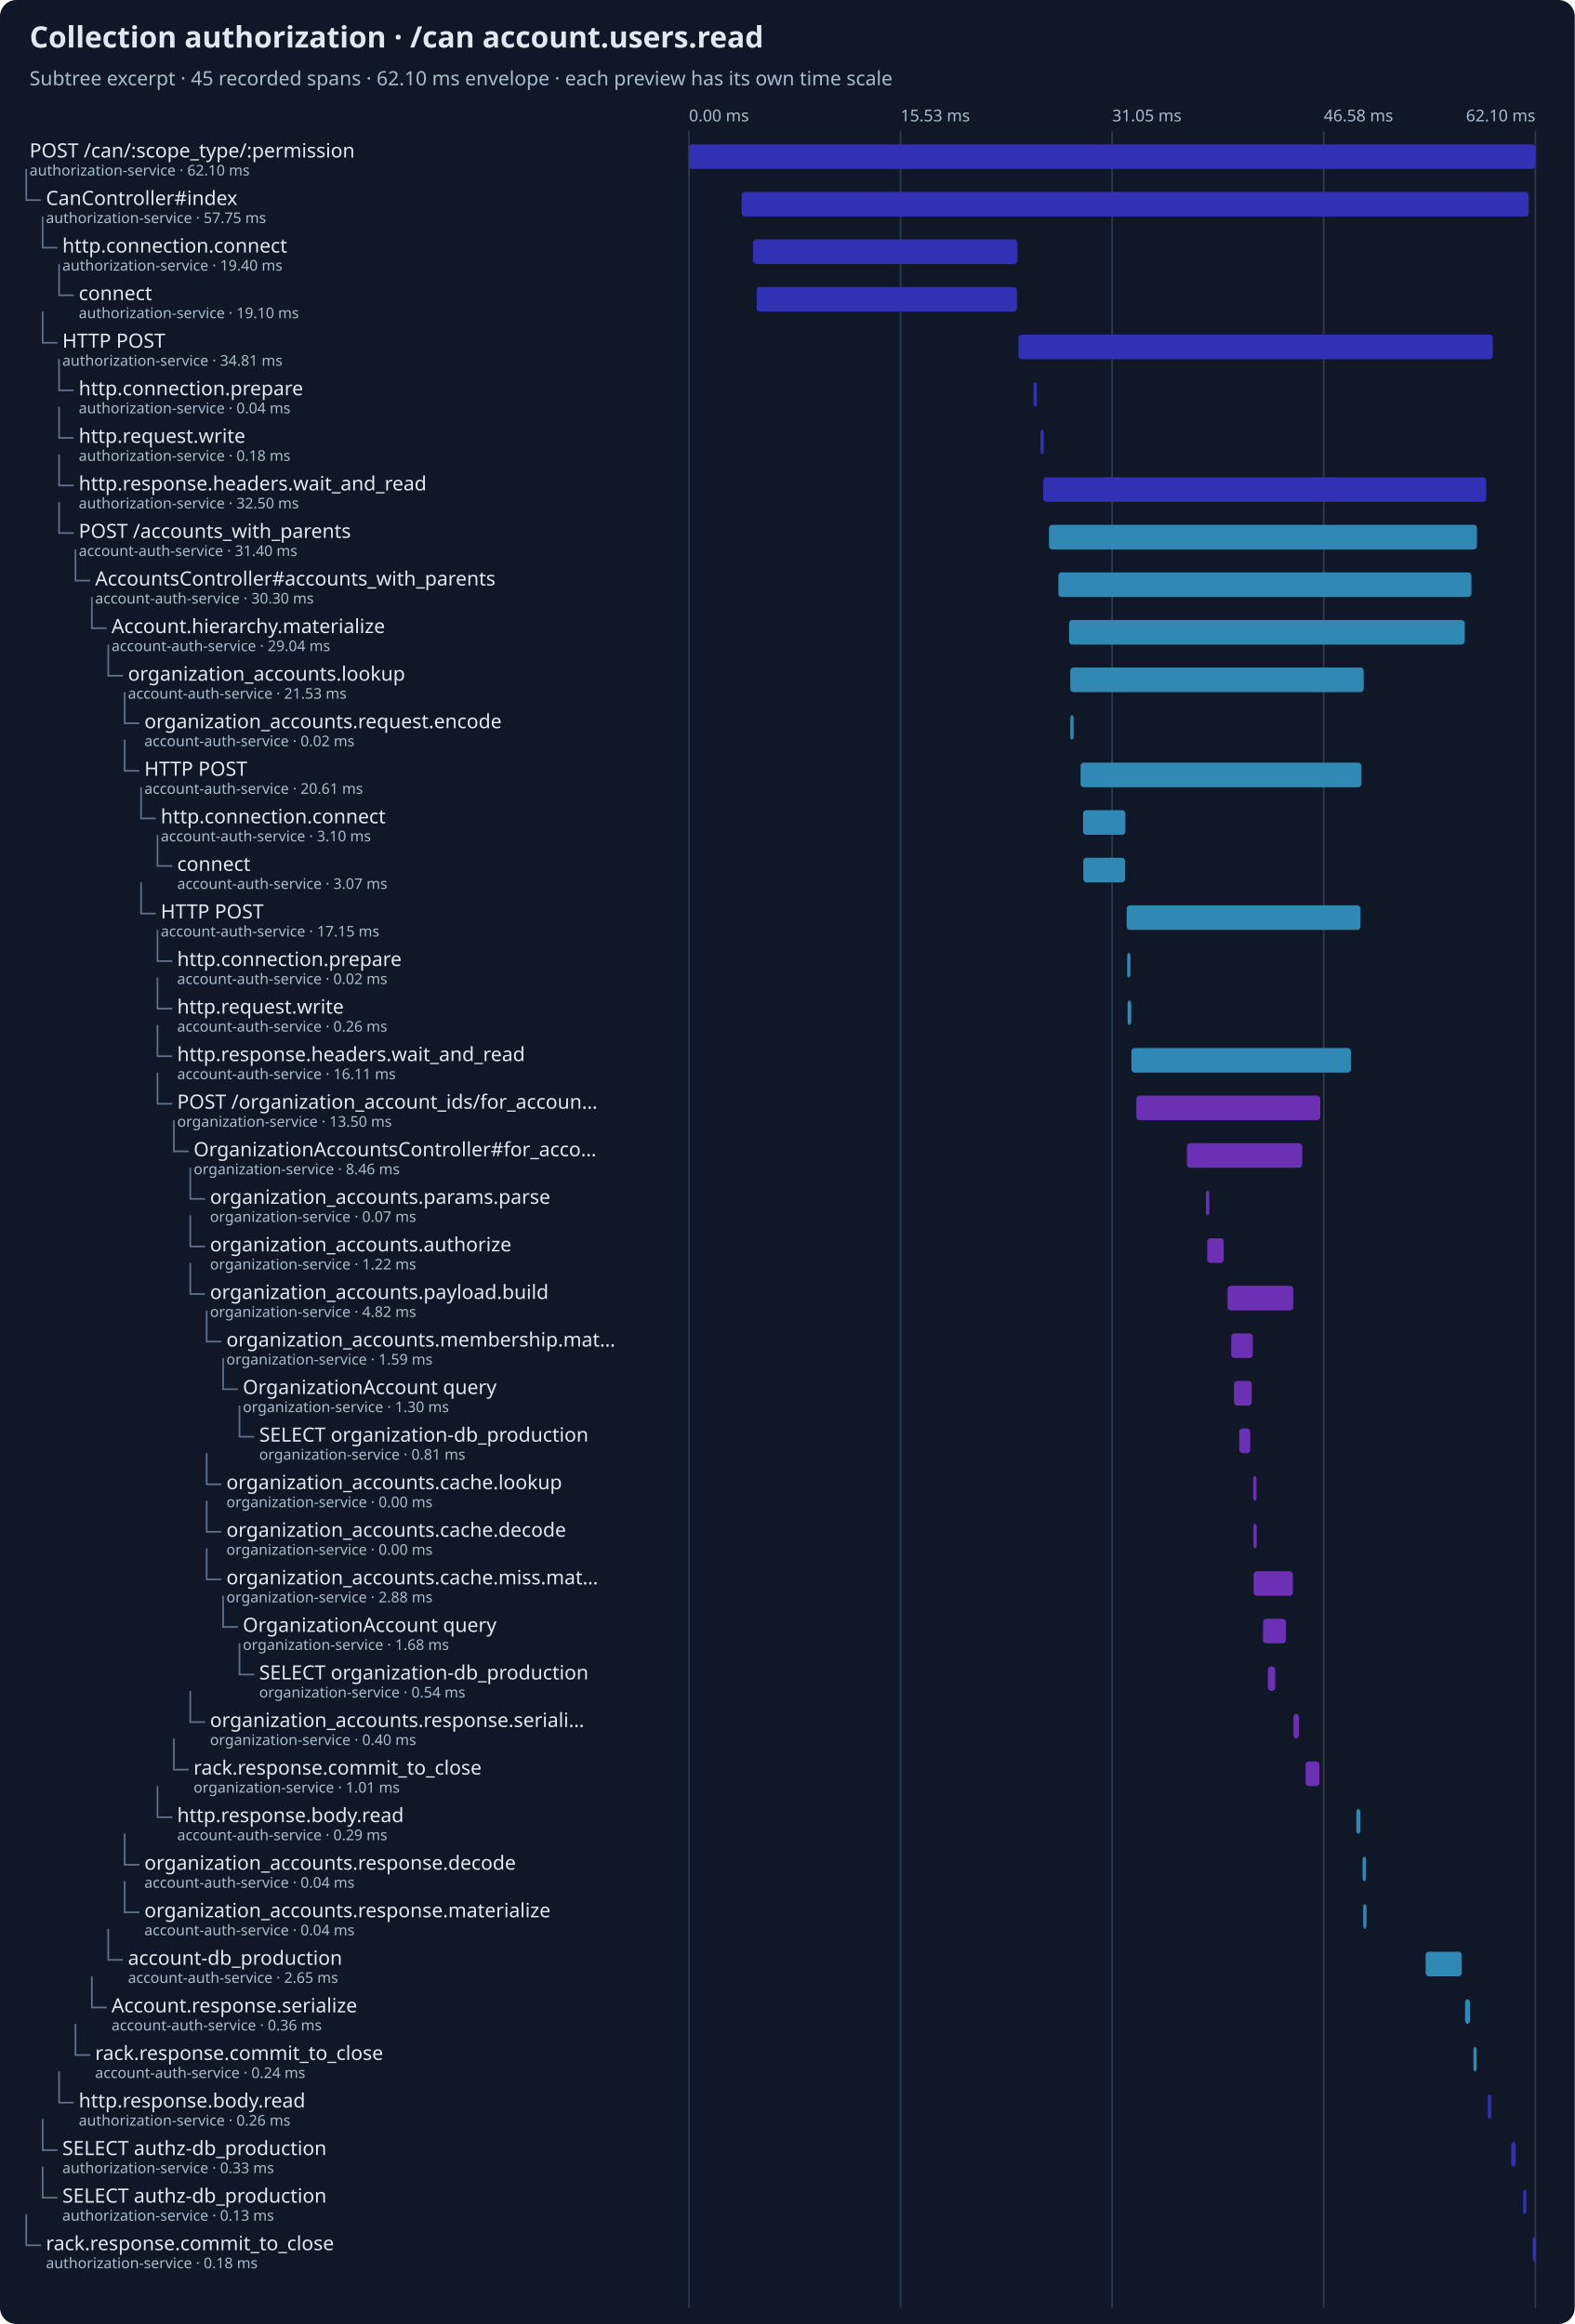
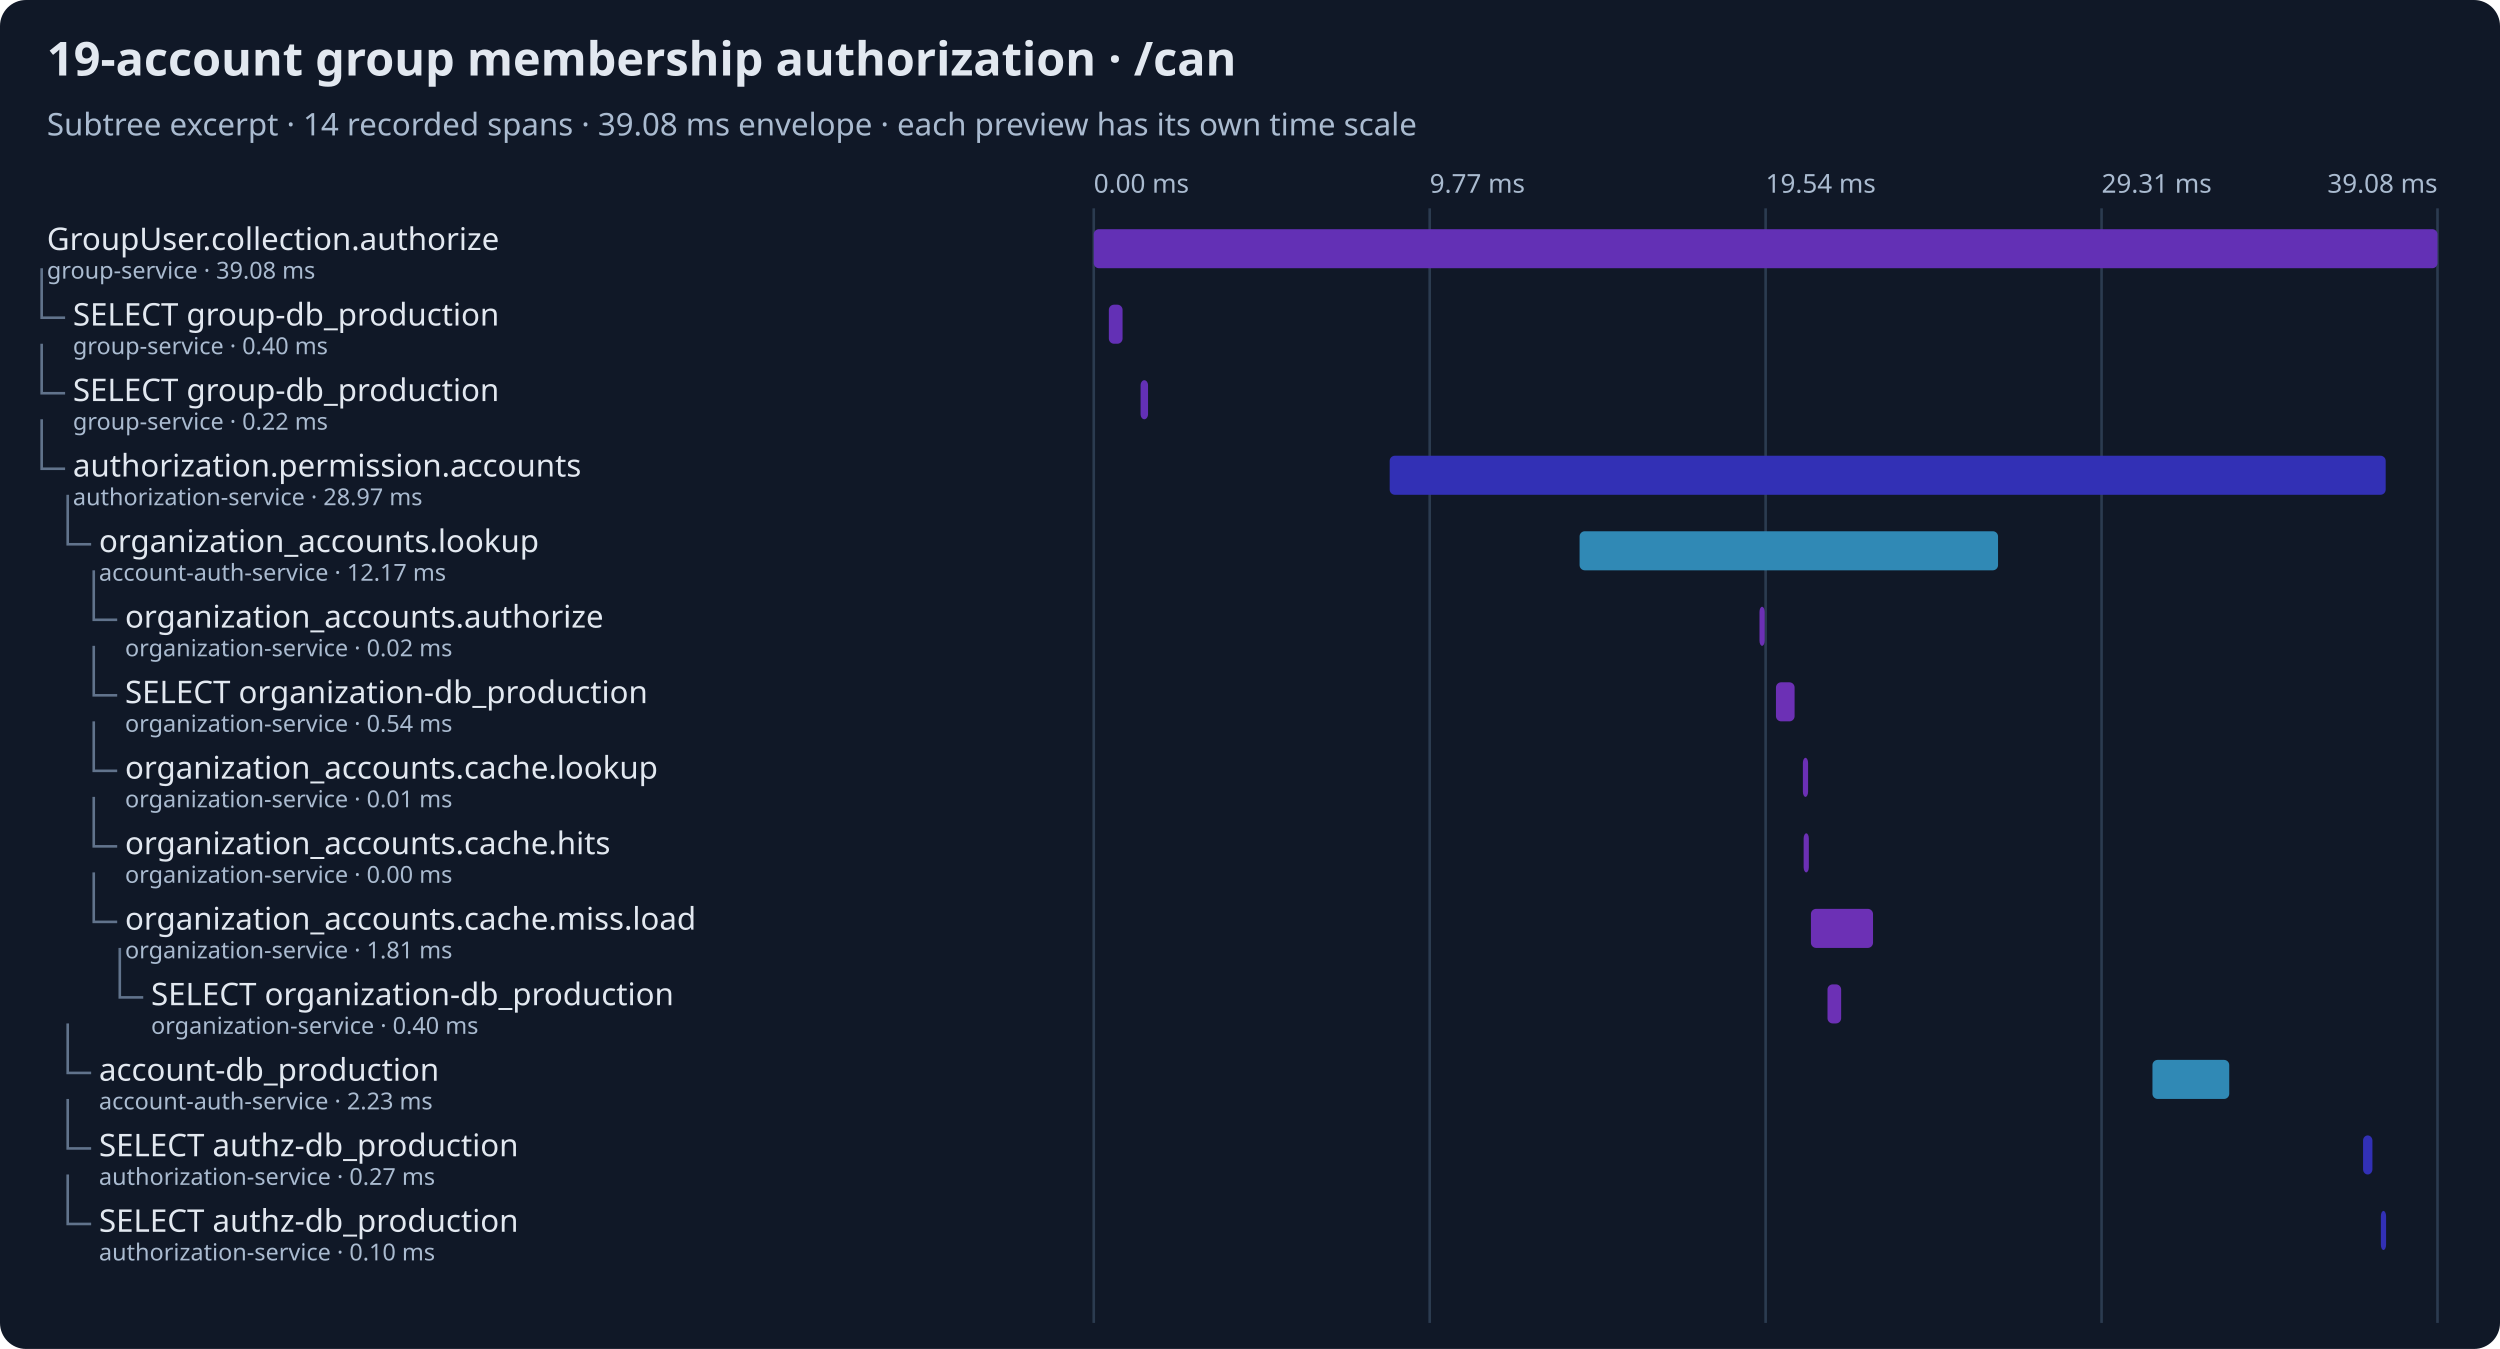
- <svg xmlns="http://www.w3.org/2000/svg" width="960" height="1417" viewBox="0 0 960 1417" role="img" aria-labelledby="title desc">
-   <rect width="960" height="1417" rx="10" fill="#101827" />
+ <svg xmlns="http://www.w3.org/2000/svg" width="960" height="518" viewBox="0 0 960 518" role="img" aria-labelledby="title desc">
+   <rect width="960" height="518" rx="10" fill="#101827" />
  <g font-family="system-ui,sans-serif" fill="#e2e8f0">
-     <text x="18" y="29" font-size="18" font-weight="600">Collection authorization · /can account.users.read</text>
-     <text x="18" y="52" font-size="12" fill="#aabbd0">Subtree excerpt · 45 recorded spans · 62.10 ms envelope · each preview has its own time scale</text>
-     <path d="M420 80V1407" stroke="#2b3b50" />
+     <text x="18" y="29" font-size="18" font-weight="600">19-account group membership authorization · /can</text>
+     <text x="18" y="52" font-size="12" fill="#aabbd0">Subtree excerpt · 14 recorded spans · 39.08 ms envelope · each preview has its own time scale</text>
+     <path d="M420 80V508" stroke="#2b3b50" />
    <text x="420" y="74" text-anchor="start" font-size="10" fill="#aabbd0">0.00 ms</text>
-     <path d="M549 80V1407" stroke="#2b3b50" />
-     <text x="549" y="74" text-anchor="start" font-size="10" fill="#aabbd0">15.53 ms</text>
-     <path d="M678 80V1407" stroke="#2b3b50" />
-     <text x="678" y="74" text-anchor="start" font-size="10" fill="#aabbd0">31.05 ms</text>
-     <path d="M807 80V1407" stroke="#2b3b50" />
-     <text x="807" y="74" text-anchor="start" font-size="10" fill="#aabbd0">46.58 ms</text>
-     <path d="M936 80V1407" stroke="#2b3b50" />
-     <text x="936" y="74" text-anchor="end" font-size="10" fill="#aabbd0">62.10 ms</text>
-     <g data-span-id="03fea5bd8e2bc18f">
-       <text x="18" y="96" font-size="12">POST /can/:scope_type/:permission</text>
-       <text x="18" y="107" font-size="9" fill="#aabbd0">authorization-service · 62.10 ms</text>
-       <rect x="420" y="88" width="516" height="15" rx="2" fill="hsl(241 58% 45%)" />
+     <path d="M549 80V508" stroke="#2b3b50" />
+     <text x="549" y="74" text-anchor="start" font-size="10" fill="#aabbd0">9.77 ms</text>
+     <path d="M678 80V508" stroke="#2b3b50" />
+     <text x="678" y="74" text-anchor="start" font-size="10" fill="#aabbd0">19.54 ms</text>
+     <path d="M807 80V508" stroke="#2b3b50" />
+     <text x="807" y="74" text-anchor="start" font-size="10" fill="#aabbd0">29.31 ms</text>
+     <path d="M936 80V508" stroke="#2b3b50" />
+     <text x="936" y="74" text-anchor="end" font-size="10" fill="#aabbd0">39.08 ms</text>
+     <g data-span-id="57038e3eb5ac7049">
+       <text x="18" y="96" font-size="12">GroupUser.collection.authorize</text>
+       <text x="18" y="107" font-size="9" fill="#aabbd0">group-service · 39.08 ms</text>
+       <rect x="420" y="88" width="516" height="15" rx="2" fill="hsl(263 58% 45%)" />
    </g>
    <path d="M16 103V122H25" stroke="#61738c" fill="none" />
-     <g data-span-id="a725f84552109bd6">
-       <text x="28" y="125" font-size="12">CanController#index</text>
-       <text x="28" y="136" font-size="9" fill="#aabbd0">authorization-service · 57.75 ms</text>
-       <rect x="452.079" y="117" width="479.85" height="15" rx="2" fill="hsl(241 58% 45%)" />
+     <g data-span-id="71cf63d225c8f2f2">
+       <text x="28" y="125" font-size="12">SELECT group-db_production</text>
+       <text x="28" y="136" font-size="9" fill="#aabbd0">group-service · 0.40 ms</text>
+       <rect x="425.796" y="117" width="5.268" height="15" rx="2" fill="hsl(263 58% 45%)" />
    </g>
-     <path d="M26 132V151H35" stroke="#61738c" fill="none" />
-     <g data-span-id="2b190260b97ad888">
-       <text x="38" y="154" font-size="12">http.connection.connect</text>
-       <text x="38" y="165" font-size="9" fill="#aabbd0">authorization-service · 19.40 ms</text>
-       <rect x="459.067" y="146" width="161.177" height="15" rx="2" fill="hsl(241 58% 45%)" />
+     <path d="M16 132V151H25" stroke="#61738c" fill="none" />
+     <g data-span-id="db383fa8aa38aab9">
+       <text x="28" y="154" font-size="12">SELECT group-db_production</text>
+       <text x="28" y="165" font-size="9" fill="#aabbd0">group-service · 0.22 ms</text>
+       <rect x="437.983" y="146" width="2.865" height="15" rx="2" fill="hsl(263 58% 45%)" />
    </g>
-     <path d="M36 161V180H45" stroke="#61738c" fill="none" />
-     <g data-span-id="45865988981788b3">
-       <text x="48" y="183" font-size="12">connect</text>
-       <text x="48" y="194" font-size="9" fill="#aabbd0">authorization-service · 19.10 ms</text>
-       <rect x="461.252" y="175" width="158.726" height="15" rx="2" fill="hsl(241 58% 45%)" />
+     <path d="M16 161V180H25" stroke="#61738c" fill="none" />
+     <g data-span-id="c9ccaf629990b9f1">
+       <text x="28" y="183" font-size="12">authorization.permission.accounts</text>
+       <text x="28" y="194" font-size="9" fill="#aabbd0">authorization-service · 28.97 ms</text>
+       <rect x="533.641" y="175" width="382.461" height="15" rx="2" fill="hsl(241 58% 45%)" />
    </g>
    <path d="M26 190V209H35" stroke="#61738c" fill="none" />
-     <g data-span-id="dfd2524904d0ba11">
-       <text x="38" y="212" font-size="12">HTTP POST</text>
-       <text x="38" y="223" font-size="9" fill="#aabbd0">authorization-service · 34.81 ms</text>
-       <rect x="620.867" y="204" width="289.186" height="15" rx="2" fill="hsl(241 58% 45%)" />
+     <g data-span-id="2134cf3eaffe0e06">
+       <text x="38" y="212" font-size="12">organization_accounts.lookup</text>
+       <text x="38" y="223" font-size="9" fill="#aabbd0">account-auth-service · 12.17 ms</text>
+       <rect x="606.563" y="204" width="160.685" height="15" rx="2" fill="hsl(200 58% 45%)" />
    </g>
    <path d="M36 219V238H45" stroke="#61738c" fill="none" />
-     <g data-span-id="8cd41c398a72dbd4">
-       <text x="48" y="241" font-size="12">http.connection.prepare</text>
-       <text x="48" y="252" font-size="9" fill="#aabbd0">authorization-service · 0.04 ms</text>
-       <rect x="630.114" y="233" width="2" height="15" rx="2" fill="hsl(241 58% 45%)" />
+     <g data-span-id="4da0c7ebed67d3e6">
+       <text x="48" y="241" font-size="12">organization_accounts.authorize</text>
+       <text x="48" y="252" font-size="9" fill="#aabbd0">organization-service · 0.02 ms</text>
+       <rect x="675.643" y="233" width="2" height="15" rx="2" fill="hsl(267 58% 45%)" />
    </g>
    <path d="M36 248V267H45" stroke="#61738c" fill="none" />
-     <g data-span-id="985f43d5e2970873">
-       <text x="48" y="270" font-size="12">http.request.write</text>
-       <text x="48" y="281" font-size="9" fill="#aabbd0">authorization-service · 0.18 ms</text>
-       <rect x="634.293" y="262" width="2" height="15" rx="2" fill="hsl(241 58% 45%)" />
+     <g data-span-id="6e9c55b96930d788">
+       <text x="48" y="270" font-size="12">SELECT organization-db_production</text>
+       <text x="48" y="281" font-size="9" fill="#aabbd0">organization-service · 0.54 ms</text>
+       <rect x="681.968" y="262" width="7.156" height="15" rx="2" fill="hsl(267 58% 45%)" />
    </g>
    <path d="M36 277V296H45" stroke="#61738c" fill="none" />
-     <g data-span-id="36391f08e01d8dfa">
-       <text x="48" y="299" font-size="12">http.response.headers.wait_and_read</text>
-       <text x="48" y="310" font-size="9" fill="#aabbd0">authorization-service · 32.50 ms</text>
-       <rect x="635.988" y="291" width="270.043" height="15" rx="2" fill="hsl(241 58% 45%)" />
+     <g data-span-id="fe70ee5501a248ca">
+       <text x="48" y="299" font-size="12">organization_accounts.cache.lookup</text>
+       <text x="48" y="310" font-size="9" fill="#aabbd0">organization-service · 0.01 ms</text>
+       <rect x="692.306" y="291" width="2" height="15" rx="2" fill="hsl(267 58% 45%)" />
    </g>
    <path d="M36 306V325H45" stroke="#61738c" fill="none" />
-     <g data-span-id="4bc3226269d2e0d4">
-       <text x="48" y="328" font-size="12">POST /accounts_with_parents</text>
-       <text x="48" y="339" font-size="9" fill="#aabbd0">account-auth-service · 31.40 ms</text>
-       <rect x="639.478" y="320" width="260.896" height="15" rx="2" fill="hsl(200 58% 45%)" />
+     <g data-span-id="126beaa68d2276ee">
+       <text x="48" y="328" font-size="12">organization_accounts.cache.hits</text>
+       <text x="48" y="339" font-size="9" fill="#aabbd0">organization-service · 0.00 ms</text>
+       <rect x="692.596" y="320" width="2" height="15" rx="2" fill="hsl(267 58% 45%)" />
    </g>
-     <path d="M46 335V354H55" stroke="#61738c" fill="none" />
-     <g data-span-id="444e63bcee3395f1">
-       <text x="58" y="357" font-size="12">AccountsController#accounts_with_parents</text>
-       <text x="58" y="368" font-size="9" fill="#aabbd0">account-auth-service · 30.30 ms</text>
-       <rect x="645.202" y="349" width="251.789" height="15" rx="2" fill="hsl(200 58% 45%)" />
+     <path d="M36 335V354H45" stroke="#61738c" fill="none" />
+     <g data-span-id="9354b936c86ba110">
+       <text x="48" y="357" font-size="12">organization_accounts.cache.miss.load</text>
+       <text x="48" y="368" font-size="9" fill="#aabbd0">organization-service · 1.81 ms</text>
+       <rect x="695.395" y="349" width="23.845" height="15" rx="2" fill="hsl(267 58% 45%)" />
    </g>
-     <path d="M56 364V383H65" stroke="#61738c" fill="none" />
-     <g data-span-id="a3fd2d81af979e4a">
-       <text x="68" y="386" font-size="12">Account.hierarchy.materialize</text>
-       <text x="68" y="397" font-size="9" fill="#aabbd0">account-auth-service · 29.04 ms</text>
-       <rect x="651.724" y="378" width="241.238" height="15" rx="2" fill="hsl(200 58% 45%)" />
+     <path d="M46 364V383H55" stroke="#61738c" fill="none" />
+     <g data-span-id="66d47bc4d9a75b6a">
+       <text x="58" y="386" font-size="12">SELECT organization-db_production</text>
+       <text x="58" y="397" font-size="9" fill="#aabbd0">organization-service · 0.40 ms</text>
+       <rect x="701.759" y="378" width="5.242" height="15" rx="2" fill="hsl(267 58% 45%)" />
    </g>
-     <path d="M66 393V412H75" stroke="#61738c" fill="none" />
-     <g data-span-id="c58cf1962c17e7cf">
-       <text x="78" y="415" font-size="12">organization_accounts.lookup</text>
-       <text x="78" y="426" font-size="9" fill="#aabbd0">account-auth-service · 21.53 ms</text>
-       <rect x="652.455" y="407" width="178.882" height="15" rx="2" fill="hsl(200 58% 45%)" />
+     <path d="M26 393V412H35" stroke="#61738c" fill="none" />
+     <g data-span-id="3a0671812bddb969">
+       <text x="38" y="415" font-size="12">account-db_production</text>
+       <text x="38" y="426" font-size="9" fill="#aabbd0">account-auth-service · 2.23 ms</text>
+       <rect x="826.544" y="407" width="29.483" height="15" rx="2" fill="hsl(200 58% 45%)" />
    </g>
-     <path d="M76 422V441H85" stroke="#61738c" fill="none" />
-     <g data-span-id="56186c026dfbae98">
-       <text x="88" y="444" font-size="12">organization_accounts.request.encode</text>
-       <text x="88" y="455" font-size="9" fill="#aabbd0">account-auth-service · 0.02 ms</text>
-       <rect x="652.489" y="436" width="2" height="15" rx="2" fill="hsl(200 58% 45%)" />
+     <path d="M26 422V441H35" stroke="#61738c" fill="none" />
+     <g data-span-id="b669b30d18c5f3b6">
+       <text x="38" y="444" font-size="12">SELECT authz-db_production</text>
+       <text x="38" y="455" font-size="9" fill="#aabbd0">authorization-service · 0.27 ms</text>
+       <rect x="907.415" y="436" width="3.591" height="15" rx="2" fill="hsl(241 58% 45%)" />
    </g>
-     <path d="M76 451V470H85" stroke="#61738c" fill="none" />
-     <g data-span-id="d89856fbb9d129a2">
-       <text x="88" y="473" font-size="12">HTTP POST</text>
-       <text x="88" y="484" font-size="9" fill="#aabbd0">account-auth-service · 20.61 ms</text>
-       <rect x="658.745" y="465" width="171.205" height="15" rx="2" fill="hsl(200 58% 45%)" />
-     </g>
-     <path d="M86 480V499H95" stroke="#61738c" fill="none" />
-     <g data-span-id="ac6f50a3453aae9c">
-       <text x="98" y="502" font-size="12">http.connection.connect</text>
-       <text x="98" y="513" font-size="9" fill="#aabbd0">account-auth-service · 3.10 ms</text>
-       <rect x="660.249" y="494" width="25.798" height="15" rx="2" fill="hsl(200 58% 45%)" />
-     </g>
-     <path d="M96 509V528H105" stroke="#61738c" fill="none" />
-     <g data-span-id="c61ff1f3a078a876">
-       <text x="108" y="531" font-size="12">connect</text>
-       <text x="108" y="542" font-size="9" fill="#aabbd0">account-auth-service · 3.07 ms</text>
-       <rect x="660.382" y="523" width="25.54" height="15" rx="2" fill="hsl(200 58% 45%)" />
-     </g>
-     <path d="M86 538V557H95" stroke="#61738c" fill="none" />
-     <g data-span-id="087283559566e31b">
-       <text x="98" y="560" font-size="12">HTTP POST</text>
-       <text x="98" y="571" font-size="9" fill="#aabbd0">account-auth-service · 17.15 ms</text>
-       <rect x="686.853" y="552" width="142.499" height="15" rx="2" fill="hsl(200 58% 45%)" />
-     </g>
-     <path d="M96 567V586H105" stroke="#61738c" fill="none" />
-     <g data-span-id="f8e6446fe66a807a">
-       <text x="108" y="589" font-size="12">http.connection.prepare</text>
-       <text x="108" y="600" font-size="9" fill="#aabbd0">account-auth-service · 0.02 ms</text>
-       <rect x="687.152" y="581" width="2" height="15" rx="2" fill="hsl(200 58% 45%)" />
-     </g>
-     <path d="M96 596V615H105" stroke="#61738c" fill="none" />
-     <g data-span-id="fbdadd0c4cabc88e">
-       <text x="108" y="618" font-size="12">http.request.write</text>
-       <text x="108" y="629" font-size="9" fill="#aabbd0">account-auth-service · 0.26 ms</text>
-       <rect x="687.409" y="610" width="2.193" height="15" rx="2" fill="hsl(200 58% 45%)" />
-     </g>
-     <path d="M96 625V644H105" stroke="#61738c" fill="none" />
-     <g data-span-id="35ee3dab0ade197d">
-       <text x="108" y="647" font-size="12">http.response.headers.wait_and_read</text>
-       <text x="108" y="658" font-size="9" fill="#aabbd0">account-auth-service · 16.11 ms</text>
-       <rect x="689.711" y="639" width="133.825" height="15" rx="2" fill="hsl(200 58% 45%)" />
-     </g>
-     <path d="M96 654V673H105" stroke="#61738c" fill="none" />
-     <g data-span-id="553f41a8c77c1828">
-       <text x="108" y="676" font-size="12">POST /organization_account_ids/for_accoun…</text>
-       <text x="108" y="687" font-size="9" fill="#aabbd0">organization-service · 13.50 ms</text>
-       <rect x="692.719" y="668" width="112.14" height="15" rx="2" fill="hsl(267 58% 45%)" />
-     </g>
-     <path d="M106 683V702H115" stroke="#61738c" fill="none" />
-     <g data-span-id="a6fb6897f6637fda">
-       <text x="118" y="705" font-size="12">OrganizationAccountsController#for_acco…</text>
-       <text x="118" y="716" font-size="9" fill="#aabbd0">organization-service · 8.46 ms</text>
-       <rect x="723.576" y="697" width="70.315" height="15" rx="2" fill="hsl(267 58% 45%)" />
-     </g>
-     <path d="M116 712V731H125" stroke="#61738c" fill="none" />
-     <g data-span-id="12bbe0bdeec21a4a">
-       <text x="128" y="734" font-size="12">organization_accounts.params.parse</text>
-       <text x="128" y="745" font-size="9" fill="#aabbd0">organization-service · 0.07 ms</text>
-       <rect x="735.225" y="726" width="2" height="15" rx="2" fill="hsl(267 58% 45%)" />
-     </g>
-     <path d="M116 741V760H125" stroke="#61738c" fill="none" />
-     <g data-span-id="9ce73e4be9401e3c">
-       <text x="128" y="763" font-size="12">organization_accounts.authorize</text>
-       <text x="128" y="774" font-size="9" fill="#aabbd0">organization-service · 1.22 ms</text>
-       <rect x="735.89" y="755" width="10.136" height="15" rx="2" fill="hsl(267 58% 45%)" />
-     </g>
-     <path d="M116 770V789H125" stroke="#61738c" fill="none" />
-     <g data-span-id="5f847f7ebf6c99b4">
-       <text x="128" y="792" font-size="12">organization_accounts.payload.build</text>
-       <text x="128" y="803" font-size="9" fill="#aabbd0">organization-service · 4.82 ms</text>
-       <rect x="748.336" y="784" width="40.064" height="15" rx="2" fill="hsl(267 58% 45%)" />
-     </g>
-     <path d="M126 799V818H135" stroke="#61738c" fill="none" />
-     <g data-span-id="c2ce7b9622b09cb3">
-       <text x="138" y="821" font-size="12">organization_accounts.membership.mat…</text>
-       <text x="138" y="832" font-size="9" fill="#aabbd0">organization-service · 1.59 ms</text>
-       <rect x="750.546" y="813" width="13.194" height="15" rx="2" fill="hsl(267 58% 45%)" />
-     </g>
-     <path d="M136 828V847H145" stroke="#61738c" fill="none" />
-     <g data-span-id="1d2ec91695097adb">
-       <text x="148" y="850" font-size="12">OrganizationAccount query</text>
-       <text x="148" y="861" font-size="9" fill="#aabbd0">organization-service · 1.30 ms</text>
-       <rect x="752.266" y="842" width="10.784" height="15" rx="2" fill="hsl(267 58% 45%)" />
-     </g>
-     <path d="M146 857V876H155" stroke="#61738c" fill="none" />
-     <g data-span-id="558b519419c87770">
-       <text x="158" y="879" font-size="12">SELECT organization-db_production</text>
-       <text x="158" y="890" font-size="9" fill="#aabbd0">organization-service · 0.81 ms</text>
-       <rect x="755.464" y="871" width="6.713" height="15" rx="2" fill="hsl(267 58% 45%)" />
-     </g>
-     <path d="M126 886V905H135" stroke="#61738c" fill="none" />
-     <g data-span-id="0cae2ad4ce2ee4f8">
-       <text x="138" y="908" font-size="12">organization_accounts.cache.lookup</text>
-       <text x="138" y="919" font-size="9" fill="#aabbd0">organization-service · 0.00 ms</text>
-       <rect x="763.981" y="900" width="2" height="15" rx="2" fill="hsl(267 58% 45%)" />
-     </g>
-     <path d="M126 915V934H135" stroke="#61738c" fill="none" />
-     <g data-span-id="aa0093ee428d3339">
-       <text x="138" y="937" font-size="12">organization_accounts.cache.decode</text>
-       <text x="138" y="948" font-size="9" fill="#aabbd0">organization-service · 0.00 ms</text>
-       <rect x="764.122" y="929" width="2" height="15" rx="2" fill="hsl(267 58% 45%)" />
-     </g>
-     <path d="M126 944V963H135" stroke="#61738c" fill="none" />
-     <g data-span-id="2da794284f4eaeb7">
-       <text x="138" y="966" font-size="12">organization_accounts.cache.miss.mat…</text>
-       <text x="138" y="977" font-size="9" fill="#aabbd0">organization-service · 2.88 ms</text>
-       <rect x="764.23" y="958" width="23.937" height="15" rx="2" fill="hsl(267 58% 45%)" />
-     </g>
-     <path d="M136 973V992H145" stroke="#61738c" fill="none" />
-     <g data-span-id="1bad19d449e3a59e">
-       <text x="148" y="995" font-size="12">OrganizationAccount query</text>
-       <text x="148" y="1006" font-size="9" fill="#aabbd0">organization-service · 1.68 ms</text>
-       <rect x="769.971" y="987" width="13.983" height="15" rx="2" fill="hsl(267 58% 45%)" />
-     </g>
-     <path d="M146 1002V1021H155" stroke="#61738c" fill="none" />
-     <g data-span-id="aad76066846367b5">
-       <text x="158" y="1024" font-size="12">SELECT organization-db_production</text>
-       <text x="158" y="1035" font-size="9" fill="#aabbd0">organization-service · 0.54 ms</text>
-       <rect x="772.921" y="1016" width="4.487" height="15" rx="2" fill="hsl(267 58% 45%)" />
-     </g>
-     <path d="M116 1031V1050H125" stroke="#61738c" fill="none" />
-     <g data-span-id="c8aaba8e1d24c3dc">
-       <text x="128" y="1053" font-size="12">organization_accounts.response.seriali…</text>
-       <text x="128" y="1064" font-size="9" fill="#aabbd0">organization-service · 0.40 ms</text>
-       <rect x="788.507" y="1045" width="3.34" height="15" rx="2" fill="hsl(267 58% 45%)" />
-     </g>
-     <path d="M106 1060V1079H115" stroke="#61738c" fill="none" />
-     <g data-span-id="5f8488816746b630">
-       <text x="118" y="1082" font-size="12">rack.response.commit_to_close</text>
-       <text x="118" y="1093" font-size="9" fill="#aabbd0">organization-service · 1.01 ms</text>
-       <rect x="795.894" y="1074" width="8.425" height="15" rx="2" fill="hsl(267 58% 45%)" />
-     </g>
-     <path d="M96 1089V1108H105" stroke="#61738c" fill="none" />
-     <g data-span-id="971c9a921b01a087">
-       <text x="108" y="1111" font-size="12">http.response.body.read</text>
-       <text x="108" y="1122" font-size="9" fill="#aabbd0">account-auth-service · 0.29 ms</text>
-       <rect x="826.834" y="1103" width="2.426" height="15" rx="2" fill="hsl(200 58% 45%)" />
-     </g>
-     <path d="M76 1118V1137H85" stroke="#61738c" fill="none" />
-     <g data-span-id="3d3d9acc9f646baa">
-       <text x="88" y="1140" font-size="12">organization_accounts.response.decode</text>
-       <text x="88" y="1151" font-size="9" fill="#aabbd0">account-auth-service · 0.04 ms</text>
-       <rect x="830.665" y="1132" width="2" height="15" rx="2" fill="hsl(200 58% 45%)" />
-     </g>
-     <path d="M76 1147V1166H85" stroke="#61738c" fill="none" />
-     <g data-span-id="71de17591ea583c8">
-       <text x="88" y="1169" font-size="12">organization_accounts.response.materialize</text>
-       <text x="88" y="1180" font-size="9" fill="#aabbd0">account-auth-service · 0.04 ms</text>
-       <rect x="831.039" y="1161" width="2" height="15" rx="2" fill="hsl(200 58% 45%)" />
-     </g>
-     <path d="M66 1176V1195H75" stroke="#61738c" fill="none" />
-     <g data-span-id="f437c2506963a661">
-       <text x="78" y="1198" font-size="12">account-db_production</text>
-       <text x="78" y="1209" font-size="9" fill="#aabbd0">account-auth-service · 2.65 ms</text>
-       <rect x="869.092" y="1190" width="22.026" height="15" rx="2" fill="hsl(200 58% 45%)" />
-     </g>
-     <path d="M56 1205V1224H65" stroke="#61738c" fill="none" />
-     <g data-span-id="f0d7eaf0739ecb6c">
-       <text x="68" y="1227" font-size="12">Account.response.serialize</text>
-       <text x="68" y="1238" font-size="9" fill="#aabbd0">account-auth-service · 0.36 ms</text>
-       <rect x="893.153" y="1219" width="2.983" height="15" rx="2" fill="hsl(200 58% 45%)" />
-     </g>
-     <path d="M46 1234V1253H55" stroke="#61738c" fill="none" />
-     <g data-span-id="b2e0217921b8830e">
-       <text x="58" y="1256" font-size="12">rack.response.commit_to_close</text>
-       <text x="58" y="1267" font-size="9" fill="#aabbd0">account-auth-service · 0.24 ms</text>
-       <rect x="898.23" y="1248" width="2.011" height="15" rx="2" fill="hsl(200 58% 45%)" />
-     </g>
-     <path d="M36 1263V1282H45" stroke="#61738c" fill="none" />
-     <g data-span-id="89dc1f36cb73de38">
-       <text x="48" y="1285" font-size="12">http.response.body.read</text>
-       <text x="48" y="1296" font-size="9" fill="#aabbd0">authorization-service · 0.26 ms</text>
-       <rect x="907.028" y="1277" width="2.135" height="15" rx="2" fill="hsl(241 58% 45%)" />
-     </g>
-     <path d="M26 1292V1311H35" stroke="#61738c" fill="none" />
-     <g data-span-id="66a93e8dde903ec1">
-       <text x="38" y="1314" font-size="12">SELECT authz-db_production</text>
-       <text x="38" y="1325" font-size="9" fill="#aabbd0">authorization-service · 0.33 ms</text>
-       <rect x="921.269" y="1306" width="2.742" height="15" rx="2" fill="hsl(241 58% 45%)" />
-     </g>
-     <path d="M26 1321V1340H35" stroke="#61738c" fill="none" />
-     <g data-span-id="d85fa89e43cd96cb">
-       <text x="38" y="1343" font-size="12">SELECT authz-db_production</text>
-       <text x="38" y="1354" font-size="9" fill="#aabbd0">authorization-service · 0.13 ms</text>
-       <rect x="928.539" y="1335" width="2" height="15" rx="2" fill="hsl(241 58% 45%)" />
-     </g>
-     <path d="M16 1350V1369H25" stroke="#61738c" fill="none" />
-     <g data-span-id="040ec3ac5b6d4d2f">
-       <text x="28" y="1372" font-size="12">rack.response.commit_to_close</text>
-       <text x="28" y="1383" font-size="9" fill="#aabbd0">authorization-service · 0.18 ms</text>
-       <rect x="934.363" y="1364" width="2" height="15" rx="2" fill="hsl(241 58% 45%)" />
+     <path d="M26 451V470H35" stroke="#61738c" fill="none" />
+     <g data-span-id="2d801f7b78a7fb0d">
+       <text x="38" y="473" font-size="12">SELECT authz-db_production</text>
+       <text x="38" y="484" font-size="9" fill="#aabbd0">authorization-service · 0.10 ms</text>
+       <rect x="914.254" y="465" width="2" height="15" rx="2" fill="hsl(241 58% 45%)" />
    </g>
  </g>
</svg>
